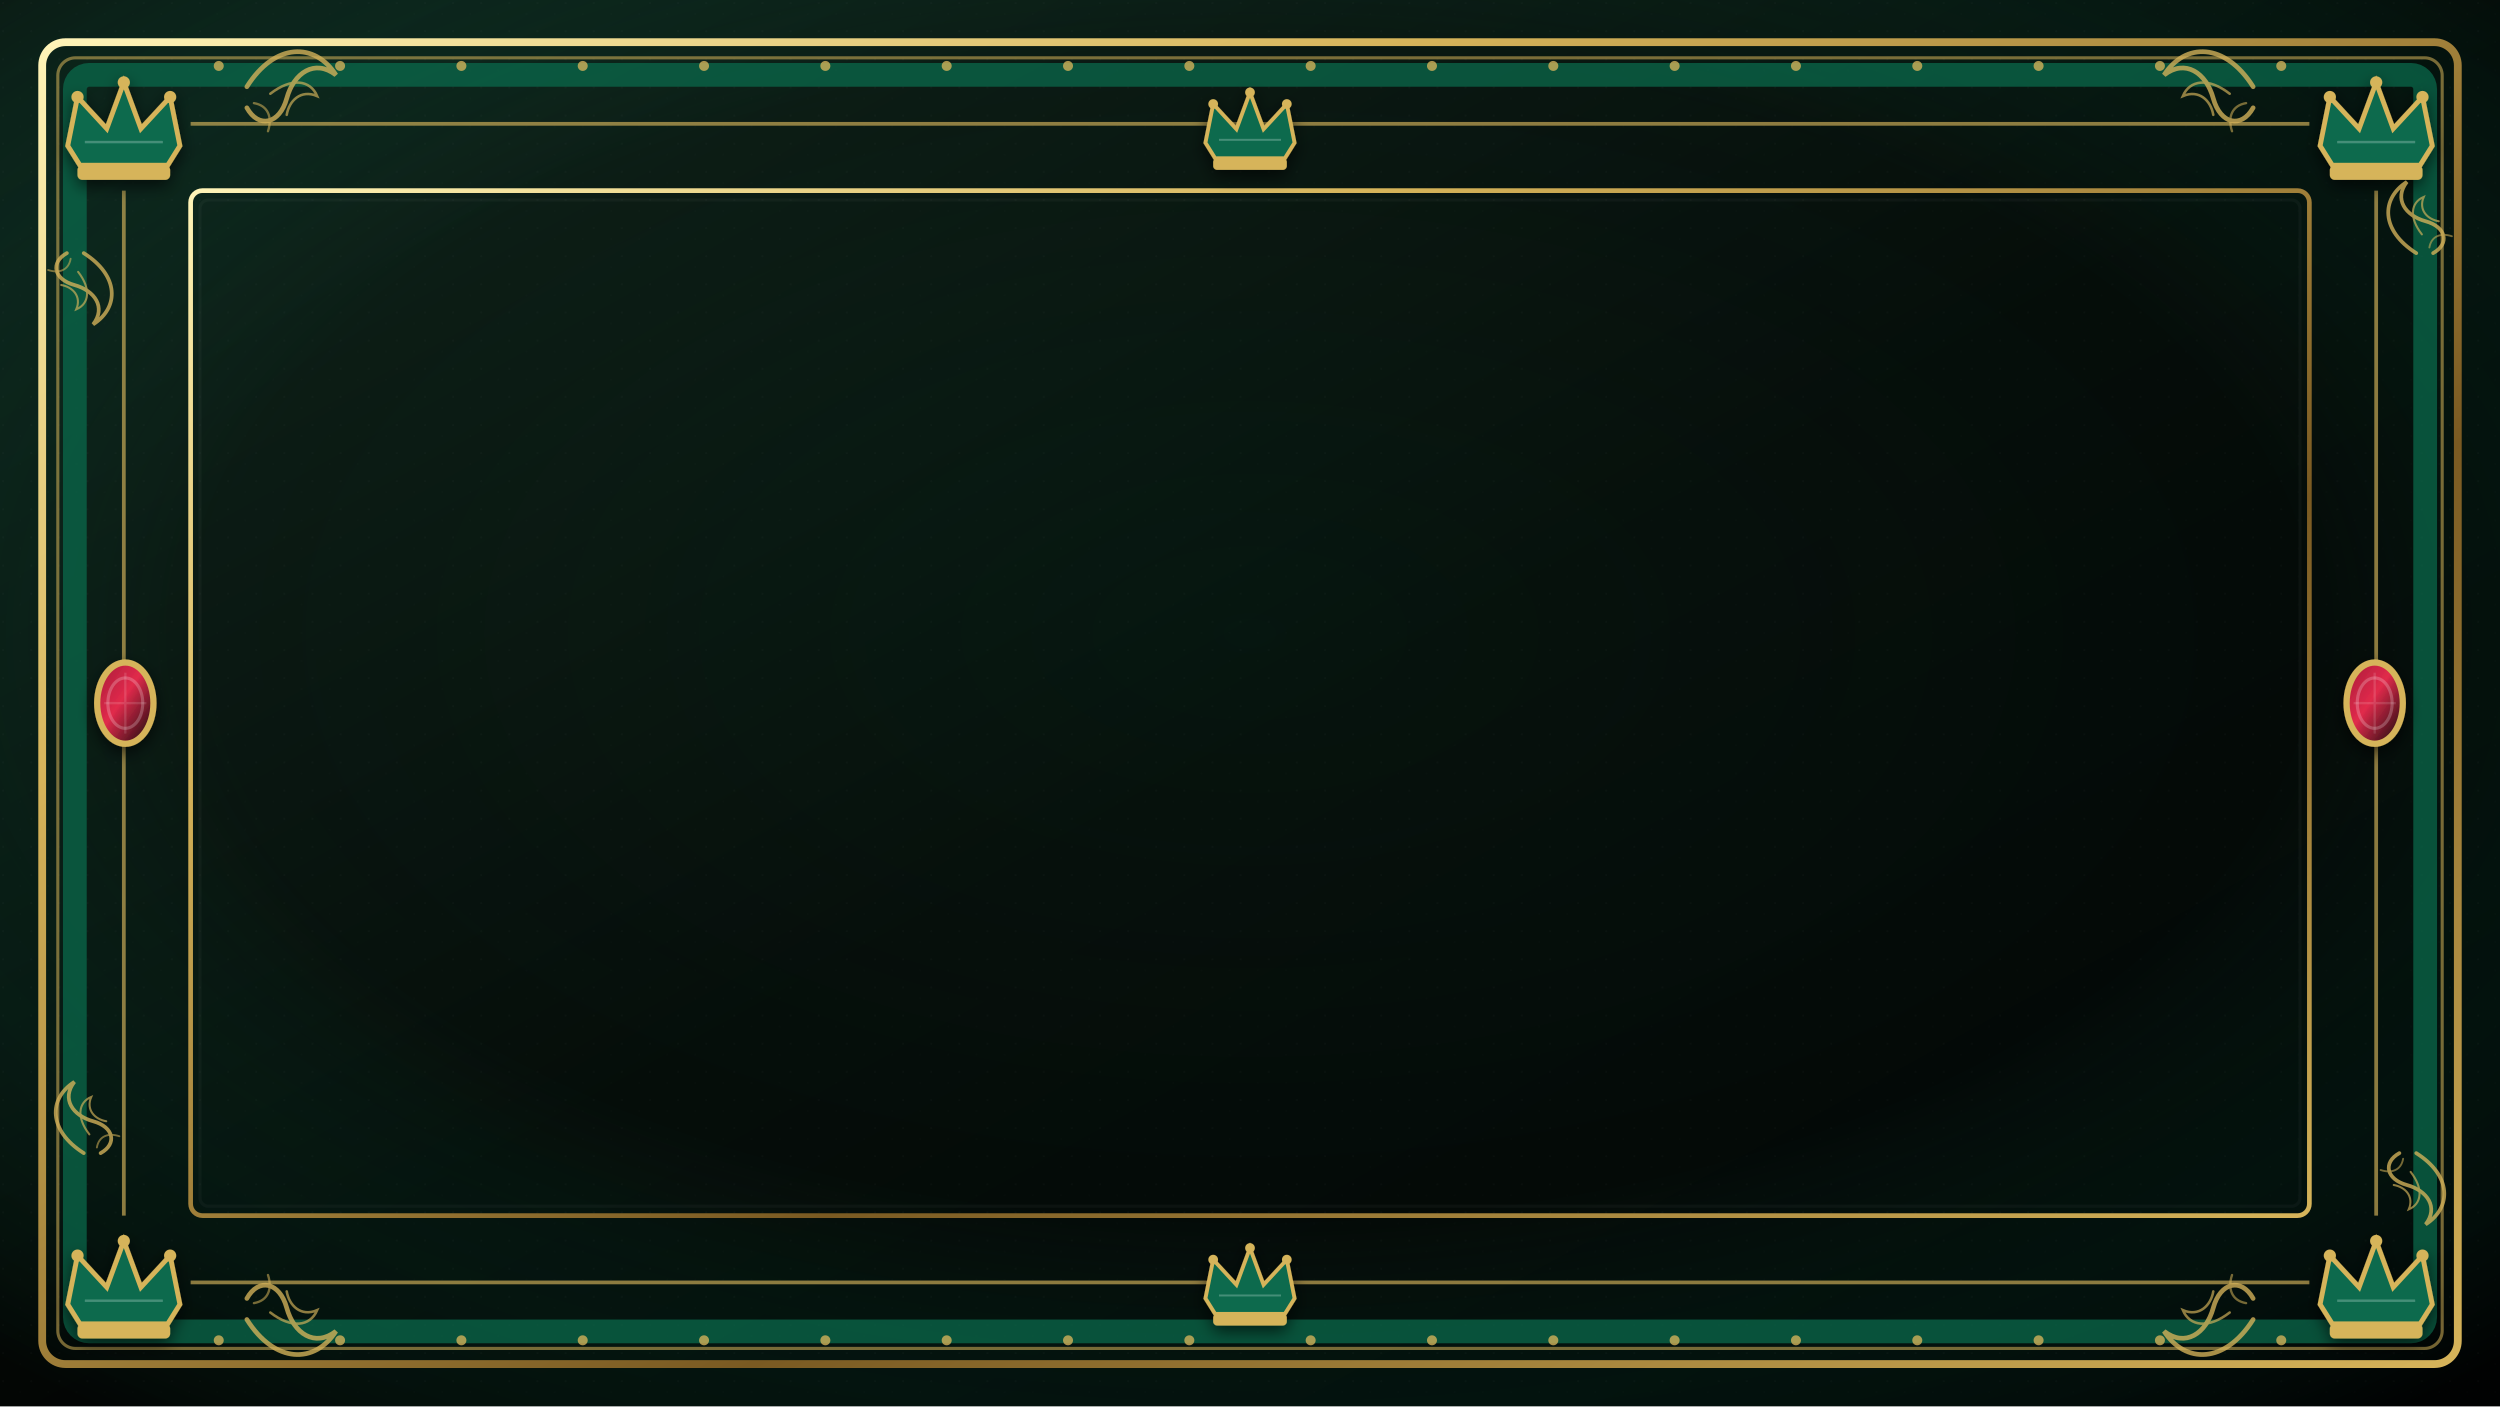
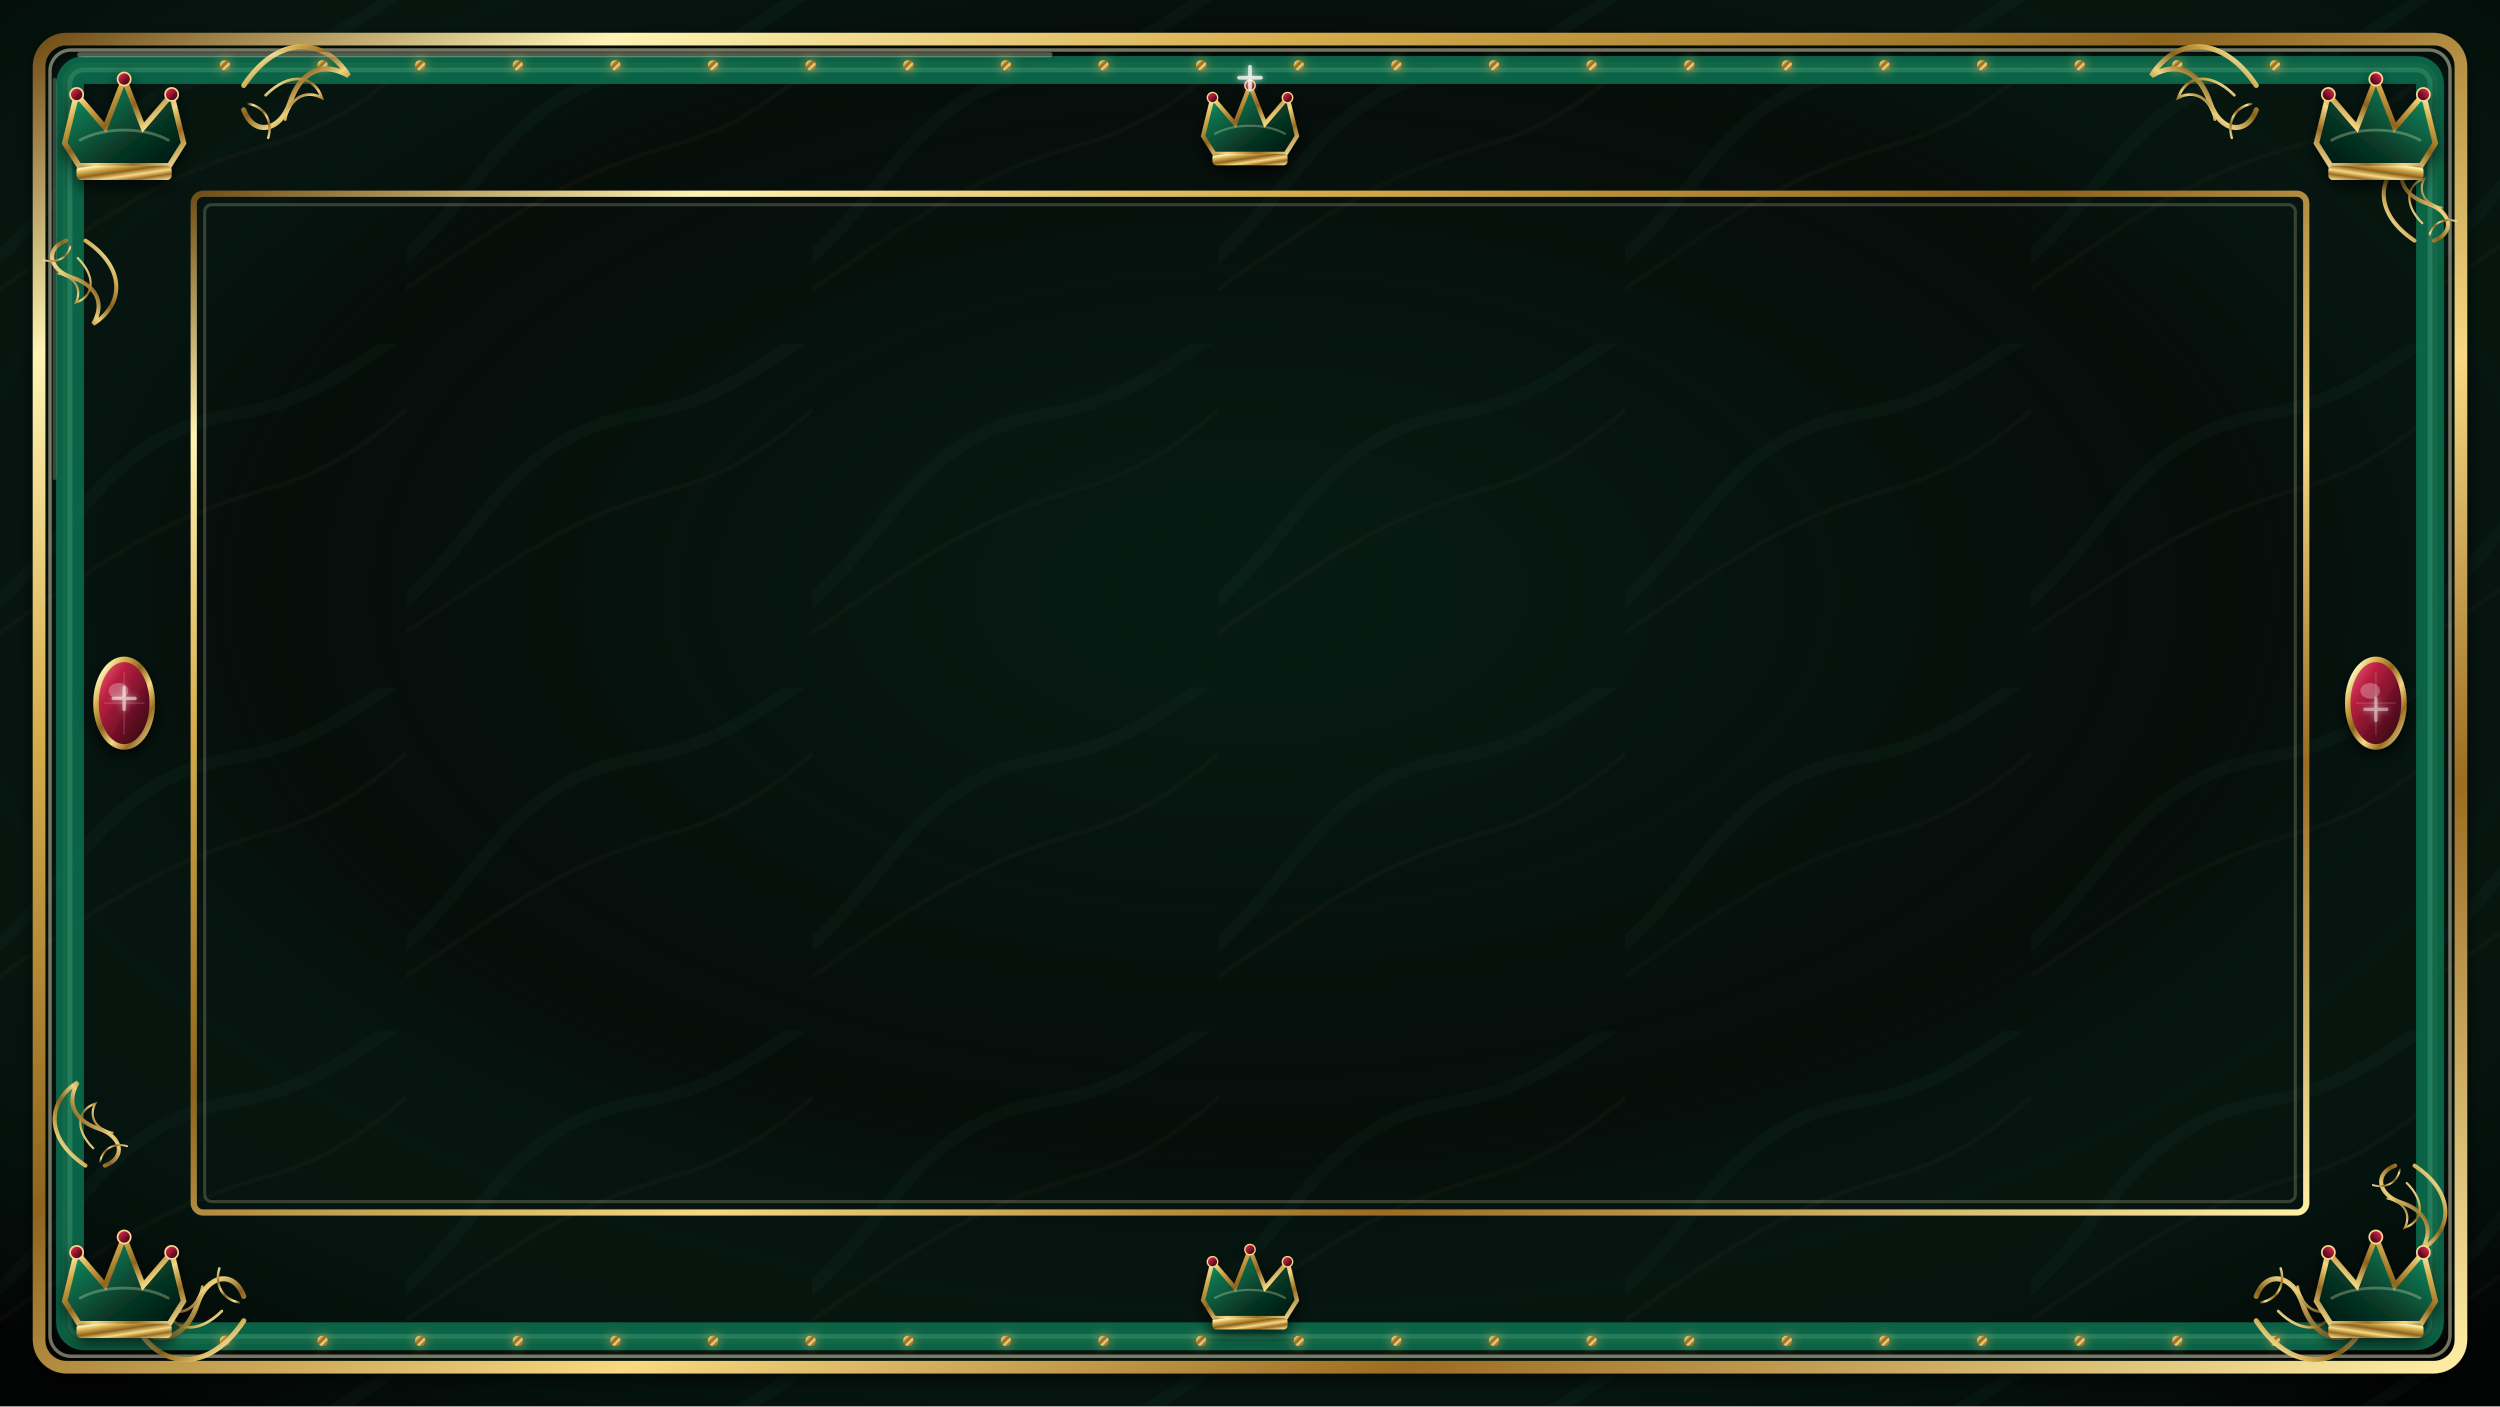
<svg xmlns="http://www.w3.org/2000/svg" width="1600" height="900" viewBox="0 0 1600 900">
  <defs>
-     <linearGradient id="bg" x1="0" y1="0" x2="1" y2="1">
-       <stop offset="0" stop-color="#10241b" />
-       <stop offset=".52" stop-color="#050a07" />
-       <stop offset="1" stop-color="#020303" />
-     </linearGradient>
-     <linearGradient id="metal" x1="0" y1="0" x2="1" y2="1">
-       <stop offset="0" stop-color="#fff4b8" />
-       <stop offset=".28" stop-color="#d6b45a" />
-       <stop offset=".65" stop-color="#7a5a22" />
-       <stop offset="1" stop-color="#d6b45a" />
-     </linearGradient>
-     <radialGradient id="halo" cx=".5" cy=".45" r=".72">
-       <stop offset="0" stop-color="#0b6b4d" stop-opacity=".10" />
-       <stop offset=".58" stop-color="#0b6b4d" stop-opacity=".025" />
-       <stop offset="1" stop-color="#000" stop-opacity=".48" />
+     <linearGradient id="goldMetal" x1="0" y1="0" x2="1" y2="1">
+       <stop offset="0" stop-color="#6f4b14" />
+       <stop offset=".12" stop-color="#fff4b4" />
+       <stop offset=".26" stop-color="#d7ae4d" />
+       <stop offset=".44" stop-color="#8e641e" />
+       <stop offset=".62" stop-color="#f6d982" />
+       <stop offset=".78" stop-color="#9b6c22" />
+       <stop offset="1" stop-color="#fff0a6" />
+     </linearGradient>
+     <linearGradient id="goldEdge" x1="0" y1="0" x2="0" y2="1">
+       <stop offset="0" stop-color="#fff7ca" stop-opacity=".95" />
+       <stop offset=".35" stop-color="#d4a842" stop-opacity=".75" />
+       <stop offset="1" stop-color="#5d3d10" stop-opacity=".9" />
+     </linearGradient>
+     <linearGradient id="emeraldGem" x1="0" y1="0" x2="1" y2="1">
+       <stop offset="0" stop-color="#35e0a0" />
+       <stop offset=".25" stop-color="#087650" />
+       <stop offset=".62" stop-color="#073927" />
+       <stop offset="1" stop-color="#01150e" />
+     </linearGradient>
+     <linearGradient id="rubyGem" x1="0" y1="0" x2="1" y2="1">
+       <stop offset="0" stop-color="#ff6b85" />
+       <stop offset=".3" stop-color="#b91f40" />
+       <stop offset=".7" stop-color="#5b0b20" />
+       <stop offset="1" stop-color="#21030b" />
+     </linearGradient>
+     <radialGradient id="centerGlow" cx=".5" cy=".42" r=".72">
+       <stop offset="0" stop-color="#0d6e4d" stop-opacity=".18" />
+       <stop offset=".55" stop-color="#0d6e4d" stop-opacity=".04" />
+       <stop offset="1" stop-color="#000" stop-opacity=".5" />
    </radialGradient>
-     <pattern id="grain" width="18" height="18" patternUnits="userSpaceOnUse">
-       <circle cx="2" cy="2" r=".7" fill="#fff" opacity=".022" />
-       <circle cx="13" cy="9" r=".55" fill="#fff" opacity=".015" />
+     <pattern id="marble" width="260" height="220" patternUnits="userSpaceOnUse">
+       <path d="M-20 180 C50 130 60 60 150 45 C205 36 230 10 280 -20" fill="none" stroke="#2d6b54" stroke-opacity=".10" stroke-width="8" />
+       <path d="M-30 205 C60 145 92 115 174 92 C220 79 250 52 285 20" fill="none" stroke="#d7ae4d" stroke-opacity=".045" stroke-width="3" />
    </pattern>
-     <filter id="shadow" x="-25%" y="-25%" width="150%" height="150%">
-       <feDropShadow dx="0" dy="4" stdDeviation="5" flood-color="#000" flood-opacity=".62" />
+     <filter id="metalShadow" x="-25%" y="-25%" width="150%" height="150%">
+       <feDropShadow dx="0" dy="4" stdDeviation="5" flood-color="#000" flood-opacity=".7" />
    </filter>
-     <filter id="soft" x="-20%" y="-20%" width="140%" height="140%">
-       <feGaussianBlur stdDeviation="5" />
+     <filter id="glowGold" x="-40%" y="-40%" width="180%" height="180%">
+       <feGaussianBlur stdDeviation="3.4" result="b" />
+       <feMerge>
+         <feMergeNode in="b" />
+         <feMergeNode in="SourceGraphic" />
+       </feMerge>
+     </filter>
+     <filter id="sparkleGlow" x="-80%" y="-80%" width="260%" height="260%">
+       <feGaussianBlur stdDeviation="2.2" result="s" />
+       <feMerge>
+         <feMergeNode in="s" />
+         <feMergeNode in="SourceGraphic" />
+       </feMerge>
    </filter>
  </defs>
-   <rect width="1600" height="900" fill="url(#bg)" />
-   <rect width="1600" height="900" fill="url(#halo)" />
-   <rect width="1600" height="900" fill="url(#grain)" />
-   <rect x="27" y="27" width="1546" height="846" rx="14.85" fill="none" stroke="url(#metal)" stroke-width="5" />
-   <rect x="37" y="37" width="1526" height="826" rx="11.34" fill="none" stroke="#d6b45a" stroke-opacity=".55" stroke-width="2" />
-   <rect x="47.9" y="47.9" width="1504.2" height="804.2" rx="9.18" fill="none" stroke="#0b6b4d" stroke-opacity=".72" stroke-width="15.2" />
-   <rect x="122" y="122" width="1356" height="656" rx="7.56" fill="none" stroke="url(#metal)" stroke-width="3" />
-   <g fill="#d6b45a" opacity=".78">
-     <circle cx="140" cy="42.2" r="3.2" />
-     <circle cx="217.647" cy="42.2" r="3.2" />
-     <circle cx="295.294" cy="42.2" r="3.2" />
-     <circle cx="372.941" cy="42.2" r="3.2" />
-     <circle cx="450.588" cy="42.2" r="3.2" />
-     <circle cx="528.235" cy="42.2" r="3.2" />
-     <circle cx="605.882" cy="42.2" r="3.2" />
-     <circle cx="683.529" cy="42.2" r="3.2" />
-     <circle cx="761.176" cy="42.2" r="3.2" />
-     <circle cx="838.824" cy="42.2" r="3.2" />
-     <circle cx="916.471" cy="42.2" r="3.2" />
-     <circle cx="994.118" cy="42.2" r="3.2" />
-     <circle cx="1071.765" cy="42.2" r="3.2" />
-     <circle cx="1149.412" cy="42.2" r="3.2" />
-     <circle cx="1227.059" cy="42.2" r="3.2" />
-     <circle cx="1304.706" cy="42.2" r="3.2" />
-     <circle cx="1382.353" cy="42.2" r="3.2" />
-     <circle cx="1460" cy="42.2" r="3.2" />
-     <circle cx="140" cy="857.8" r="3.2" />
-     <circle cx="217.647" cy="857.8" r="3.2" />
-     <circle cx="295.294" cy="857.8" r="3.2" />
-     <circle cx="372.941" cy="857.8" r="3.2" />
-     <circle cx="450.588" cy="857.8" r="3.2" />
-     <circle cx="528.235" cy="857.8" r="3.2" />
-     <circle cx="605.882" cy="857.8" r="3.2" />
-     <circle cx="683.529" cy="857.8" r="3.2" />
-     <circle cx="761.176" cy="857.8" r="3.2" />
-     <circle cx="838.824" cy="857.8" r="3.2" />
-     <circle cx="916.471" cy="857.8" r="3.2" />
-     <circle cx="994.118" cy="857.8" r="3.2" />
-     <circle cx="1071.765" cy="857.8" r="3.2" />
-     <circle cx="1149.412" cy="857.8" r="3.2" />
-     <circle cx="1227.059" cy="857.8" r="3.2" />
-     <circle cx="1304.706" cy="857.8" r="3.2" />
-     <circle cx="1382.353" cy="857.8" r="3.2" />
-     <circle cx="1460" cy="857.8" r="3.2" />
-   </g>
-   <path d="M122 79.25 H1478 M122 820.75 H1478" stroke="#d6b45a" stroke-width="2.4" opacity=".65" />
-   <path d="M79.25 122 V778 M1520.75 122 V778" stroke="#d6b45a" stroke-width="2.4" opacity=".65" />
-   <g filter="url(#shadow)">
-     <g transform="translate(79.25 79.25) scale(0.78)">
-       <path d="M-46 18 L-38-22 L-14 4 L0-34 L14 4 L38-22 L46 18 L36 34 L-36 34 Z" fill="#0b6b4d" stroke="#d6b45a" stroke-width="4" />
-       <path d="M-32 15 H32" stroke="#fff" stroke-opacity=".24" stroke-width="2" />
-       <rect x="-38" y="34" width="76" height="12" rx="4" fill="#d6b45a" />
-       <circle cx="-38" cy="-22" r="5" fill="#d6b45a" />
-       <circle cx="0" cy="-34" r="5" fill="#d6b45a" />
-       <circle cx="38" cy="-22" r="5" fill="#d6b45a" />
-     </g>
-     <g transform="translate(1520.75 79.25) scale(0.78)">
-       <path d="M-46 18 L-38-22 L-14 4 L0-34 L14 4 L38-22 L46 18 L36 34 L-36 34 Z" fill="#0b6b4d" stroke="#d6b45a" stroke-width="4" />
-       <path d="M-32 15 H32" stroke="#fff" stroke-opacity=".24" stroke-width="2" />
-       <rect x="-38" y="34" width="76" height="12" rx="4" fill="#d6b45a" />
-       <circle cx="-38" cy="-22" r="5" fill="#d6b45a" />
-       <circle cx="0" cy="-34" r="5" fill="#d6b45a" />
-       <circle cx="38" cy="-22" r="5" fill="#d6b45a" />
-     </g>
-     <g transform="translate(79.25 820.75) scale(0.78)">
-       <path d="M-46 18 L-38-22 L-14 4 L0-34 L14 4 L38-22 L46 18 L36 34 L-36 34 Z" fill="#0b6b4d" stroke="#d6b45a" stroke-width="4" />
-       <path d="M-32 15 H32" stroke="#fff" stroke-opacity=".24" stroke-width="2" />
-       <rect x="-38" y="34" width="76" height="12" rx="4" fill="#d6b45a" />
-       <circle cx="-38" cy="-22" r="5" fill="#d6b45a" />
-       <circle cx="0" cy="-34" r="5" fill="#d6b45a" />
-       <circle cx="38" cy="-22" r="5" fill="#d6b45a" />
-     </g>
-     <g transform="translate(1520.75 820.75) scale(0.78)">
-       <path d="M-46 18 L-38-22 L-14 4 L0-34 L14 4 L38-22 L46 18 L36 34 L-36 34 Z" fill="#0b6b4d" stroke="#d6b45a" stroke-width="4" />
-       <path d="M-32 15 H32" stroke="#fff" stroke-opacity=".24" stroke-width="2" />
-       <rect x="-38" y="34" width="76" height="12" rx="4" fill="#d6b45a" />
-       <circle cx="-38" cy="-22" r="5" fill="#d6b45a" />
-       <circle cx="0" cy="-34" r="5" fill="#d6b45a" />
-       <circle cx="38" cy="-22" r="5" fill="#d6b45a" />
-     </g>
-     <g transform="translate(800 80.2) scale(0.62)">
-       <path d="M-46 18 L-38-22 L-14 4 L0-34 L14 4 L38-22 L46 18 L36 34 L-36 34 Z" fill="#0b6b4d" stroke="#d6b45a" stroke-width="4" />
-       <path d="M-32 15 H32" stroke="#fff" stroke-opacity=".24" stroke-width="2" />
-       <rect x="-38" y="34" width="76" height="12" rx="4" fill="#d6b45a" />
-       <circle cx="-38" cy="-22" r="5" fill="#d6b45a" />
-       <circle cx="0" cy="-34" r="5" fill="#d6b45a" />
-       <circle cx="38" cy="-22" r="5" fill="#d6b45a" />
-     </g>
-     <g transform="translate(800 819.8) scale(0.62)">
-       <path d="M-46 18 L-38-22 L-14 4 L0-34 L14 4 L38-22 L46 18 L36 34 L-36 34 Z" fill="#0b6b4d" stroke="#d6b45a" stroke-width="4" />
-       <path d="M-32 15 H32" stroke="#fff" stroke-opacity=".24" stroke-width="2" />
-       <rect x="-38" y="34" width="76" height="12" rx="4" fill="#d6b45a" />
-       <circle cx="-38" cy="-22" r="5" fill="#d6b45a" />
-       <circle cx="0" cy="-34" r="5" fill="#d6b45a" />
-       <circle cx="38" cy="-22" r="5" fill="#d6b45a" />
-     </g>
-     <g transform="translate(80.2 450) rotate(0)">
-       <defs>
-         <linearGradient id="jr1-g" x1="0" y1="0" x2="1" y2="1">
-           <stop offset="0" stop-color="#a51d39" />
-           <stop offset=".45" stop-color="#e12a4b" />
-           <stop offset="1" stop-color="#090909" />
-         </linearGradient>
-       </defs>
-       <ellipse rx="18" ry="26" fill="url(#jr1-g)" stroke="#d6b45a" stroke-width="4" />
-       <ellipse rx="11.16" ry="16.12" fill="none" stroke="#fff" stroke-opacity=".22" stroke-width="2" />
-       <path d="M-13.5 0 H13.5 M0 -19.5 V19.5" stroke="#fff" stroke-opacity=".13" stroke-width="1.5" />
-     </g>
-     <g transform="translate(1519.8 450) rotate(0)">
-       <defs>
-         <linearGradient id="jr2-g" x1="0" y1="0" x2="1" y2="1">
-           <stop offset="0" stop-color="#a51d39" />
-           <stop offset=".45" stop-color="#e12a4b" />
-           <stop offset="1" stop-color="#090909" />
-         </linearGradient>
-       </defs>
-       <ellipse rx="18" ry="26" fill="url(#jr2-g)" stroke="#d6b45a" stroke-width="4" />
-       <ellipse rx="11.16" ry="16.12" fill="none" stroke="#fff" stroke-opacity=".22" stroke-width="2" />
-       <path d="M-13.5 0 H13.5 M0 -19.5 V19.5" stroke="#fff" stroke-opacity=".13" stroke-width="1.5" />
-     </g>
-   </g>
-   <g opacity=".78">
-     <g transform="translate(158 55.5) scale(0.75 0.75)" fill="none" stroke="#d6b45a" stroke-linecap="round">
-       <path d="M0 0 C24-38 58-38 76-10 C58-24 40-12 34 10 C28 32 10 36 0 18" stroke-width="4" />
-       <path d="M20 6 C38-8 54-6 60 8 C46 2 36 12 34 24" stroke-width="2.2" opacity=".85" />
-       <path d="M6 14 C18 16 22 26 18 38" stroke-width="2" opacity=".7" />
-     </g>
-     <g transform="translate(1442 55.5) scale(-0.75 0.75)" fill="none" stroke="#d6b45a" stroke-linecap="round">
-       <path d="M0 0 C24-38 58-38 76-10 C58-24 40-12 34 10 C28 32 10 36 0 18" stroke-width="4" />
-       <path d="M20 6 C38-8 54-6 60 8 C46 2 36 12 34 24" stroke-width="2.2" opacity=".85" />
-       <path d="M6 14 C18 16 22 26 18 38" stroke-width="2" opacity=".7" />
-     </g>
-     <g transform="translate(0 900) scale(1 -1)">
-       <g transform="translate(158 55.5) scale(0.75 0.75)" fill="none" stroke="#d6b45a" stroke-linecap="round">
-         <path d="M0 0 C24-38 58-38 76-10 C58-24 40-12 34 10 C28 32 10 36 0 18" stroke-width="4" />
-         <path d="M20 6 C38-8 54-6 60 8 C46 2 36 12 34 24" stroke-width="2.2" opacity=".85" />
-         <path d="M6 14 C18 16 22 26 18 38" stroke-width="2" opacity=".7" />
-       </g>
-       <g transform="translate(1442 55.5) scale(-0.75 0.75)" fill="none" stroke="#d6b45a" stroke-linecap="round">
-         <path d="M0 0 C24-38 58-38 76-10 C58-24 40-12 34 10 C28 32 10 36 0 18" stroke-width="4" />
-         <path d="M20 6 C38-8 54-6 60 8 C46 2 36 12 34 24" stroke-width="2.2" opacity=".85" />
-         <path d="M6 14 C18 16 22 26 18 38" stroke-width="2" opacity=".7" />
-       </g>
-     </g>
-     <g transform="translate(53.6 162) rotate(90)">
-       <g transform="translate(0 0) scale(0.6 0.6)" fill="none" stroke="#d6b45a" stroke-linecap="round">
-         <path d="M0 0 C24-38 58-38 76-10 C58-24 40-12 34 10 C28 32 10 36 0 18" stroke-width="4" />
-         <path d="M20 6 C38-8 54-6 60 8 C46 2 36 12 34 24" stroke-width="2.2" opacity=".85" />
-         <path d="M6 14 C18 16 22 26 18 38" stroke-width="2" opacity=".7" />
-       </g>
-     </g>
-     <g transform="translate(53.6 738) rotate(-90)">
-       <g transform="translate(0 0) scale(0.6 0.6)" fill="none" stroke="#d6b45a" stroke-linecap="round">
-         <path d="M0 0 C24-38 58-38 76-10 C58-24 40-12 34 10 C28 32 10 36 0 18" stroke-width="4" />
-         <path d="M20 6 C38-8 54-6 60 8 C46 2 36 12 34 24" stroke-width="2.2" opacity=".85" />
-         <path d="M6 14 C18 16 22 26 18 38" stroke-width="2" opacity=".7" />
-       </g>
-     </g>
-     <g transform="translate(1546.4 162) rotate(-90)">
-       <g transform="translate(0 0) scale(0.6 0.6)" fill="none" stroke="#d6b45a" stroke-linecap="round">
-         <path d="M0 0 C24-38 58-38 76-10 C58-24 40-12 34 10 C28 32 10 36 0 18" stroke-width="4" />
-         <path d="M20 6 C38-8 54-6 60 8 C46 2 36 12 34 24" stroke-width="2.2" opacity=".85" />
-         <path d="M6 14 C18 16 22 26 18 38" stroke-width="2" opacity=".7" />
-       </g>
-     </g>
-     <g transform="translate(1546.4 738) rotate(90)">
-       <g transform="translate(0 0) scale(0.6 0.6)" fill="none" stroke="#d6b45a" stroke-linecap="round">
-         <path d="M0 0 C24-38 58-38 76-10 C58-24 40-12 34 10 C28 32 10 36 0 18" stroke-width="4" />
-         <path d="M20 6 C38-8 54-6 60 8 C46 2 36 12 34 24" stroke-width="2.2" opacity=".85" />
-         <path d="M6 14 C18 16 22 26 18 38" stroke-width="2" opacity=".7" />
-       </g>
-     </g>
-   </g>
-   <rect x="128" y="128" width="1344" height="644" rx="5.4" fill="none" stroke="#fff" stroke-opacity=".035" stroke-width="2" />
+   <rect width="1600" height="900" fill="#050907" />
+   <rect width="1600" height="900" fill="url(#centerGlow)" />
+   <rect width="1600" height="900" fill="url(#marble)" opacity=".75" />
+   <rect x="25" y="25" width="1550" height="850" rx="17.5" fill="none" stroke="url(#goldMetal)" stroke-width="8" filter="url(#metalShadow)" />
+   <rect x="32" y="32" width="1536" height="836" rx="13.5" fill="none" stroke="#fff8d0" stroke-opacity=".45" stroke-width="2.2" />
+   <rect x="42" y="42" width="1516" height="816" rx="11.25" fill="none" stroke="#6f4b14" stroke-opacity=".85" stroke-width="4" />
+   <rect x="44.8" y="44.8" width="1510.4" height="810.4" rx="8.75" fill="none" stroke="#0b6b4d" stroke-width="17.82" opacity=".9" />
+   <rect x="44.8" y="44.8" width="1510.4" height="810.4" rx="8.75" fill="none" stroke="#8ff0c5" stroke-opacity=".18" stroke-width="3" />
+   <rect x="124" y="124" width="1352" height="652" rx="6" fill="none" stroke="url(#goldMetal)" stroke-width="4" />
+   <rect x="131" y="131" width="1338" height="638" rx="4.5" fill="none" stroke="#fff7c6" stroke-opacity=".20" stroke-width="2" />
+   <g filter="url(#glowGold)">
+     <circle cx="144" cy="41.83" r="3.3" fill="url(#goldMetal)" />
+     <circle cx="206.476" cy="41.83" r="3.3" fill="url(#goldMetal)" />
+     <circle cx="268.952" cy="41.83" r="3.3" fill="url(#goldMetal)" />
+     <circle cx="331.429" cy="41.83" r="3.3" fill="url(#goldMetal)" />
+     <circle cx="393.905" cy="41.83" r="3.3" fill="url(#goldMetal)" />
+     <circle cx="456.381" cy="41.83" r="3.3" fill="url(#goldMetal)" />
+     <circle cx="518.857" cy="41.83" r="3.3" fill="url(#goldMetal)" />
+     <circle cx="581.333" cy="41.83" r="3.3" fill="url(#goldMetal)" />
+     <circle cx="643.81" cy="41.83" r="3.3" fill="url(#goldMetal)" />
+     <circle cx="706.286" cy="41.83" r="3.3" fill="url(#goldMetal)" />
+     <circle cx="768.762" cy="41.83" r="3.3" fill="url(#goldMetal)" />
+     <circle cx="831.238" cy="41.83" r="3.3" fill="url(#goldMetal)" />
+     <circle cx="893.714" cy="41.83" r="3.3" fill="url(#goldMetal)" />
+     <circle cx="956.19" cy="41.83" r="3.3" fill="url(#goldMetal)" />
+     <circle cx="1018.667" cy="41.83" r="3.3" fill="url(#goldMetal)" />
+     <circle cx="1081.143" cy="41.83" r="3.3" fill="url(#goldMetal)" />
+     <circle cx="1143.619" cy="41.83" r="3.3" fill="url(#goldMetal)" />
+     <circle cx="1206.095" cy="41.83" r="3.3" fill="url(#goldMetal)" />
+     <circle cx="1268.571" cy="41.83" r="3.3" fill="url(#goldMetal)" />
+     <circle cx="1331.048" cy="41.83" r="3.3" fill="url(#goldMetal)" />
+     <circle cx="1393.524" cy="41.83" r="3.3" fill="url(#goldMetal)" />
+     <circle cx="1456" cy="41.83" r="3.3" fill="url(#goldMetal)" />
+     <circle cx="144" cy="858.17" r="3.3" fill="url(#goldMetal)" />
+     <circle cx="206.476" cy="858.17" r="3.3" fill="url(#goldMetal)" />
+     <circle cx="268.952" cy="858.17" r="3.3" fill="url(#goldMetal)" />
+     <circle cx="331.429" cy="858.17" r="3.3" fill="url(#goldMetal)" />
+     <circle cx="393.905" cy="858.17" r="3.3" fill="url(#goldMetal)" />
+     <circle cx="456.381" cy="858.17" r="3.3" fill="url(#goldMetal)" />
+     <circle cx="518.857" cy="858.17" r="3.3" fill="url(#goldMetal)" />
+     <circle cx="581.333" cy="858.17" r="3.3" fill="url(#goldMetal)" />
+     <circle cx="643.81" cy="858.17" r="3.3" fill="url(#goldMetal)" />
+     <circle cx="706.286" cy="858.17" r="3.3" fill="url(#goldMetal)" />
+     <circle cx="768.762" cy="858.17" r="3.3" fill="url(#goldMetal)" />
+     <circle cx="831.238" cy="858.17" r="3.3" fill="url(#goldMetal)" />
+     <circle cx="893.714" cy="858.17" r="3.3" fill="url(#goldMetal)" />
+     <circle cx="956.19" cy="858.17" r="3.3" fill="url(#goldMetal)" />
+     <circle cx="1018.667" cy="858.17" r="3.3" fill="url(#goldMetal)" />
+     <circle cx="1081.143" cy="858.17" r="3.3" fill="url(#goldMetal)" />
+     <circle cx="1143.619" cy="858.17" r="3.3" fill="url(#goldMetal)" />
+     <circle cx="1206.095" cy="858.17" r="3.3" fill="url(#goldMetal)" />
+     <circle cx="1268.571" cy="858.17" r="3.3" fill="url(#goldMetal)" />
+     <circle cx="1331.048" cy="858.17" r="3.3" fill="url(#goldMetal)" />
+     <circle cx="1393.524" cy="858.17" r="3.3" fill="url(#goldMetal)" />
+     <circle cx="1456" cy="858.17" r="3.3" fill="url(#goldMetal)" />
+   </g>
+   <g opacity=".95">
+     <g transform="translate(156 54.7) rotate(0) scale(0.78 0.78)" fill="none" stroke="url(#goldMetal)" stroke-linecap="round">
+       <path d="M0 0 C28-42 66-40 86-8 C62-22 45-8 38 14 C30 38 8 42 0 20" stroke-width="4.2" />
+       <path d="M18 8 C38-12 58-8 64 10 C48 2 36 14 34 28" stroke-width="2.3" />
+       <path d="M4 15 C18 18 24 30 20 43" stroke-width="2" />
+     </g>
+     <g transform="translate(1444 54.7) rotate(0) scale(-0.78 0.78)" fill="none" stroke="url(#goldMetal)" stroke-linecap="round">
+       <path d="M0 0 C28-42 66-40 86-8 C62-22 45-8 38 14 C30 38 8 42 0 20" stroke-width="4.2" />
+       <path d="M18 8 C38-12 58-8 64 10 C48 2 36 14 34 28" stroke-width="2.3" />
+       <path d="M4 15 C18 18 24 30 20 43" stroke-width="2" />
+     </g>
+     <g transform="translate(156 845.3) rotate(180) scale(0.78 0.78)" fill="none" stroke="url(#goldMetal)" stroke-linecap="round">
+       <path d="M0 0 C28-42 66-40 86-8 C62-22 45-8 38 14 C30 38 8 42 0 20" stroke-width="4.2" />
+       <path d="M18 8 C38-12 58-8 64 10 C48 2 36 14 34 28" stroke-width="2.3" />
+       <path d="M4 15 C18 18 24 30 20 43" stroke-width="2" />
+     </g>
+     <g transform="translate(1444 845.3) rotate(180) scale(-0.78 0.78)" fill="none" stroke="url(#goldMetal)" stroke-linecap="round">
+       <path d="M0 0 C28-42 66-40 86-8 C62-22 45-8 38 14 C30 38 8 42 0 20" stroke-width="4.2" />
+       <path d="M18 8 C38-12 58-8 64 10 C48 2 36 14 34 28" stroke-width="2.3" />
+       <path d="M4 15 C18 18 24 30 20 43" stroke-width="2" />
+     </g>
+     <g transform="translate(54.7 154) rotate(90) scale(0.62 0.62)" fill="none" stroke="url(#goldMetal)" stroke-linecap="round">
+       <path d="M0 0 C28-42 66-40 86-8 C62-22 45-8 38 14 C30 38 8 42 0 20" stroke-width="4.2" />
+       <path d="M18 8 C38-12 58-8 64 10 C48 2 36 14 34 28" stroke-width="2.3" />
+       <path d="M4 15 C18 18 24 30 20 43" stroke-width="2" />
+     </g>
+     <g transform="translate(54.7 746) rotate(-90) scale(0.62 0.62)" fill="none" stroke="url(#goldMetal)" stroke-linecap="round">
+       <path d="M0 0 C28-42 66-40 86-8 C62-22 45-8 38 14 C30 38 8 42 0 20" stroke-width="4.2" />
+       <path d="M18 8 C38-12 58-8 64 10 C48 2 36 14 34 28" stroke-width="2.3" />
+       <path d="M4 15 C18 18 24 30 20 43" stroke-width="2" />
+     </g>
+     <g transform="translate(1545.3 154) rotate(-90) scale(0.62 0.62)" fill="none" stroke="url(#goldMetal)" stroke-linecap="round">
+       <path d="M0 0 C28-42 66-40 86-8 C62-22 45-8 38 14 C30 38 8 42 0 20" stroke-width="4.2" />
+       <path d="M18 8 C38-12 58-8 64 10 C48 2 36 14 34 28" stroke-width="2.3" />
+       <path d="M4 15 C18 18 24 30 20 43" stroke-width="2" />
+     </g>
+     <g transform="translate(1545.3 746) rotate(90) scale(0.62 0.62)" fill="none" stroke="url(#goldMetal)" stroke-linecap="round">
+       <path d="M0 0 C28-42 66-40 86-8 C62-22 45-8 38 14 C30 38 8 42 0 20" stroke-width="4.2" />
+       <path d="M18 8 C38-12 58-8 64 10 C48 2 36 14 34 28" stroke-width="2.3" />
+       <path d="M4 15 C18 18 24 30 20 43" stroke-width="2" />
+     </g>
+   </g>
+   <g filter="url(#metalShadow)">
+     <g transform="translate(79.45 79.45) scale(0.76 0.76)">
+       <path d="M-50 16 L-40-25 L-16 3 L0-38 L16 3 L40-25 L50 16 L38 35 L-38 35 Z" fill="url(#emeraldGem)" stroke="url(#goldMetal)" stroke-width="4.5" />
+       <path d="M-38 14 C-18 2 18 2 38 14" fill="none" stroke="#fff7c7" stroke-opacity=".28" stroke-width="2.4" />
+       <rect x="-40" y="35" width="80" height="12" rx="4" fill="url(#goldMetal)" />
+       <circle cx="-40" cy="-25" r="5.5" fill="url(#rubyGem)" stroke="#ffd991" stroke-width="1.4" />
+       <circle cx="0" cy="-38" r="5.5" fill="url(#rubyGem)" stroke="#ffd991" stroke-width="1.4" />
+       <circle cx="40" cy="-25" r="5.5" fill="url(#rubyGem)" stroke="#ffd991" stroke-width="1.4" />
+     </g>
+     <g transform="translate(1520.55 79.45) scale(-0.76 0.76)">
+       <path d="M-50 16 L-40-25 L-16 3 L0-38 L16 3 L40-25 L50 16 L38 35 L-38 35 Z" fill="url(#emeraldGem)" stroke="url(#goldMetal)" stroke-width="4.5" />
+       <path d="M-38 14 C-18 2 18 2 38 14" fill="none" stroke="#fff7c7" stroke-opacity=".28" stroke-width="2.4" />
+       <rect x="-40" y="35" width="80" height="12" rx="4" fill="url(#goldMetal)" />
+       <circle cx="-40" cy="-25" r="5.5" fill="url(#rubyGem)" stroke="#ffd991" stroke-width="1.4" />
+       <circle cx="0" cy="-38" r="5.5" fill="url(#rubyGem)" stroke="#ffd991" stroke-width="1.4" />
+       <circle cx="40" cy="-25" r="5.5" fill="url(#rubyGem)" stroke="#ffd991" stroke-width="1.4" />
+     </g>
+     <g transform="translate(79.45 820.55) scale(0.76 0.76)">
+       <path d="M-50 16 L-40-25 L-16 3 L0-38 L16 3 L40-25 L50 16 L38 35 L-38 35 Z" fill="url(#emeraldGem)" stroke="url(#goldMetal)" stroke-width="4.5" />
+       <path d="M-38 14 C-18 2 18 2 38 14" fill="none" stroke="#fff7c7" stroke-opacity=".28" stroke-width="2.4" />
+       <rect x="-40" y="35" width="80" height="12" rx="4" fill="url(#goldMetal)" />
+       <circle cx="-40" cy="-25" r="5.5" fill="url(#rubyGem)" stroke="#ffd991" stroke-width="1.4" />
+       <circle cx="0" cy="-38" r="5.5" fill="url(#rubyGem)" stroke="#ffd991" stroke-width="1.4" />
+       <circle cx="40" cy="-25" r="5.5" fill="url(#rubyGem)" stroke="#ffd991" stroke-width="1.4" />
+     </g>
+     <g transform="translate(1520.55 820.55) scale(-0.76 0.76)">
+       <path d="M-50 16 L-40-25 L-16 3 L0-38 L16 3 L40-25 L50 16 L38 35 L-38 35 Z" fill="url(#emeraldGem)" stroke="url(#goldMetal)" stroke-width="4.5" />
+       <path d="M-38 14 C-18 2 18 2 38 14" fill="none" stroke="#fff7c7" stroke-opacity=".28" stroke-width="2.4" />
+       <rect x="-40" y="35" width="80" height="12" rx="4" fill="url(#goldMetal)" />
+       <circle cx="-40" cy="-25" r="5.5" fill="url(#rubyGem)" stroke="#ffd991" stroke-width="1.4" />
+       <circle cx="0" cy="-38" r="5.5" fill="url(#rubyGem)" stroke="#ffd991" stroke-width="1.4" />
+       <circle cx="40" cy="-25" r="5.5" fill="url(#rubyGem)" stroke="#ffd991" stroke-width="1.4" />
+     </g>
+     <g transform="translate(800 77.47) scale(0.6 0.6)">
+       <path d="M-50 16 L-40-25 L-16 3 L0-38 L16 3 L40-25 L50 16 L38 35 L-38 35 Z" fill="url(#emeraldGem)" stroke="url(#goldMetal)" stroke-width="4.5" />
+       <path d="M-38 14 C-18 2 18 2 38 14" fill="none" stroke="#fff7c7" stroke-opacity=".28" stroke-width="2.4" />
+       <rect x="-40" y="35" width="80" height="12" rx="4" fill="url(#goldMetal)" />
+       <circle cx="-40" cy="-25" r="5.5" fill="url(#rubyGem)" stroke="#ffd991" stroke-width="1.4" />
+       <circle cx="0" cy="-38" r="5.5" fill="url(#rubyGem)" stroke="#ffd991" stroke-width="1.4" />
+       <circle cx="40" cy="-25" r="5.5" fill="url(#rubyGem)" stroke="#ffd991" stroke-width="1.4" />
+     </g>
+     <g transform="translate(800 822.53) scale(0.6 0.6)">
+       <path d="M-50 16 L-40-25 L-16 3 L0-38 L16 3 L40-25 L50 16 L38 35 L-38 35 Z" fill="url(#emeraldGem)" stroke="url(#goldMetal)" stroke-width="4.5" />
+       <path d="M-38 14 C-18 2 18 2 38 14" fill="none" stroke="#fff7c7" stroke-opacity=".28" stroke-width="2.4" />
+       <rect x="-40" y="35" width="80" height="12" rx="4" fill="url(#goldMetal)" />
+       <circle cx="-40" cy="-25" r="5.5" fill="url(#rubyGem)" stroke="#ffd991" stroke-width="1.4" />
+       <circle cx="0" cy="-38" r="5.5" fill="url(#rubyGem)" stroke="#ffd991" stroke-width="1.4" />
+       <circle cx="40" cy="-25" r="5.5" fill="url(#rubyGem)" stroke="#ffd991" stroke-width="1.4" />
+     </g>
+     <g transform="translate(79.45 450) rotate(0)">
+       <ellipse rx="18" ry="28" fill="url(#rubyGem)" stroke="url(#goldMetal)" stroke-width="3.5" />
+       <ellipse cx="-3.6" cy="-7.84" rx="6.3" ry="5.04" fill="#fff" opacity=".28" />
+       <path d="M-12.96 0 H12.96 M0 -20.16 V20.16" stroke="#fff" stroke-opacity=".12" stroke-width="1.2" />
+     </g>
+     <g transform="translate(1520.55 450) rotate(0)">
+       <ellipse rx="18" ry="28" fill="url(#rubyGem)" stroke="url(#goldMetal)" stroke-width="3.5" />
+       <ellipse cx="-3.6" cy="-7.84" rx="6.3" ry="5.04" fill="#fff" opacity=".28" />
+       <path d="M-12.96 0 H12.96 M0 -20.16 V20.16" stroke="#fff" stroke-opacity=".12" stroke-width="1.2" />
+     </g>
+   </g>
+   <g stroke="#fffdf3" stroke-linecap="round" filter="url(#sparkleGlow)">
+     <path d="M793 49.75 H807 M800 42.75 V56.75" stroke-width="2.4" opacity=".78" />
+     <path d="M72.45 447 H86.45 M79.45 440 V454" stroke-width="2.2" opacity=".55" />
+     <path d="M1513.55 454 H1527.55 M1520.55 447 V461" stroke-width="2.2" opacity=".45" />
+   </g>
+   <path d="M51 35 H672" stroke="#fff9d3" stroke-opacity=".32" stroke-width="3.2" stroke-linecap="round" />
+   <path d="M35 51 V306" stroke="#fff9d3" stroke-opacity=".22" stroke-width="2.4" stroke-linecap="round" />
</svg>
